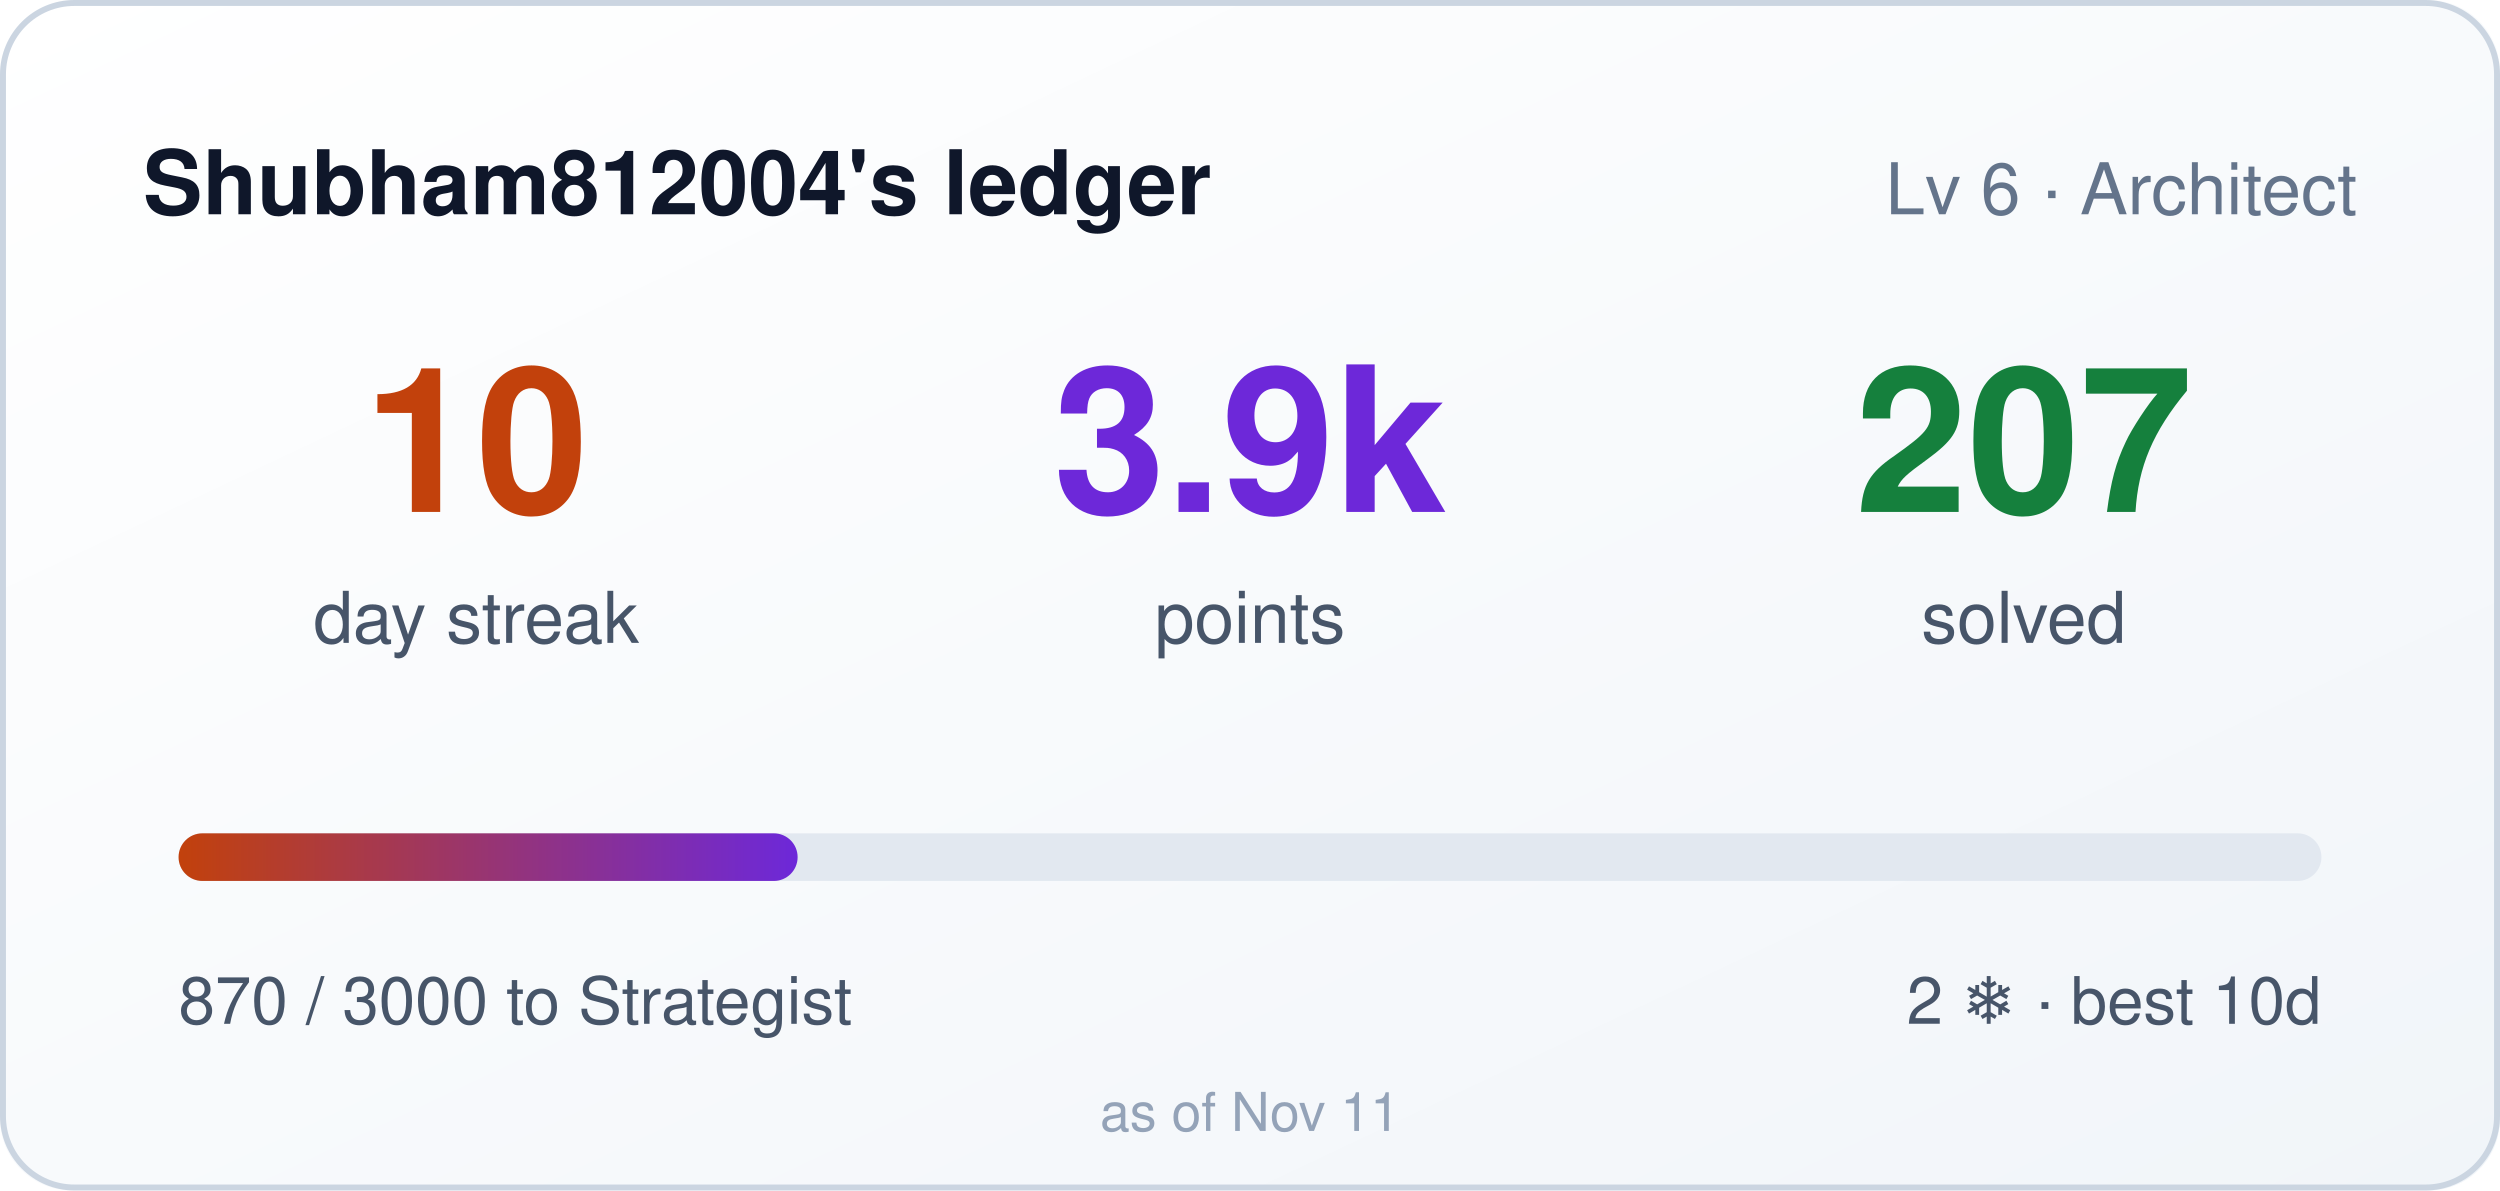
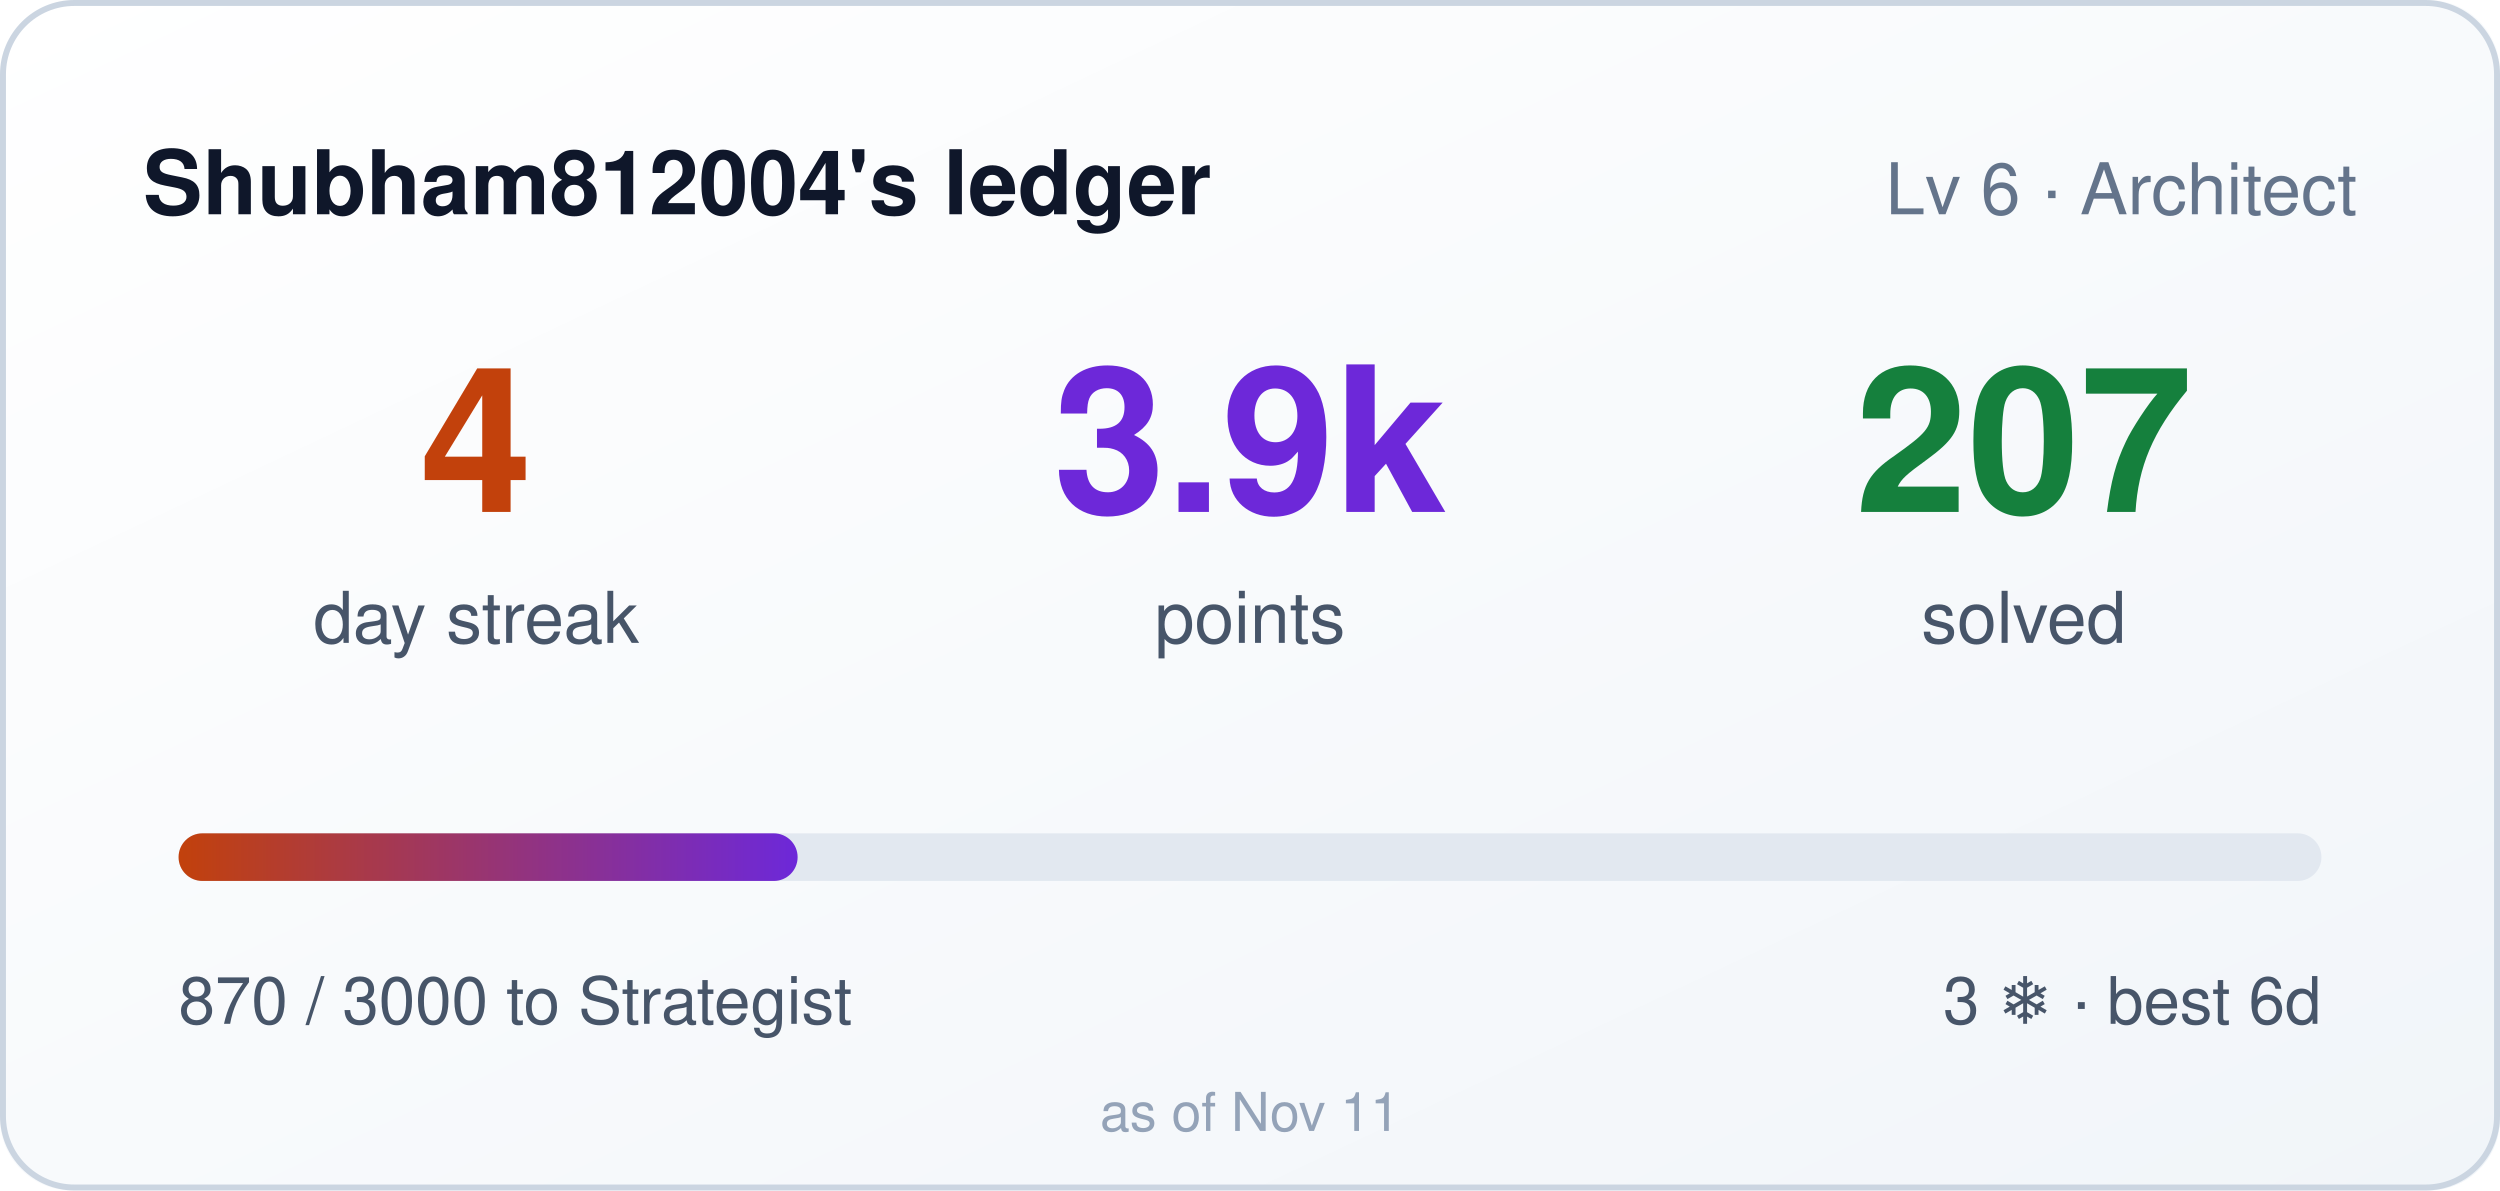
- <svg xmlns="http://www.w3.org/2000/svg" width="420" height="200" role="img" aria-label="Shubham812004's ledger: 10 day streak, 3870 points">
+ <svg xmlns="http://www.w3.org/2000/svg" width="420" height="200" role="img" aria-label="Shubham812004's ledger: 4 day streak, 3870 points">
  <style>
    .bar,.n{transform-box:fill-box}
    .bar{transform-origin:left center}
    @media (prefers-reduced-motion: no-preference){
      .bar{animation:cl-grow .9s cubic-bezier(.22,1,.36,1) both}
      .n{animation:cl-rise .5s ease-out both}
      .n2{animation-delay:.08s}
      .n3{animation-delay:.16s}
    }
    @keyframes cl-grow{from{transform:scaleX(0)}to{transform:scaleX(1)}}
    @keyframes cl-rise{from{opacity:0;transform:translateY(6px)}to{opacity:1;transform:none}}
  </style>
  <defs>
    <linearGradient id="bg" x1="0" y1="0" x2="1" y2="1">
      <stop offset="0" stop-color="#ffffff" />
      <stop offset="1" stop-color="#f1f5f9" />
    </linearGradient>
    <linearGradient id="bar" x1="0" y1="0" x2="1" y2="0">
      <stop offset="0" stop-color="#c2410c" />
      <stop offset="1" stop-color="#6d28d9" />
    </linearGradient>
  </defs>
  <rect width="420" height="200" rx="12" fill="url(#bg)" />
  <rect x="0.5" y="0.5" width="419" height="199" rx="12" fill="none" stroke="#cbd5e1" />
  <text x="24" y="36" fill="#0f172a" font-size="15" font-weight="600" font-family="Segoe UI,Helvetica,Arial,sans-serif">Shubham812004's ledger</text>
  <text x="396" y="36" fill="#64748b" font-size="12" text-anchor="end" font-family="Segoe UI,Helvetica,Arial,sans-serif">Lv 6 · Architect</text>
  <g font-family="Segoe UI,Helvetica,Arial,sans-serif">
-     <text class="n n1" x="80" y="86" fill="#c2410c" font-size="34" font-weight="700" text-anchor="middle">10</text>
+     <text class="n n1" x="80" y="86" fill="#c2410c" font-size="34" font-weight="700" text-anchor="middle">4</text>
    <text x="80" y="108" fill="#475569" font-size="12" text-anchor="middle">day streak</text>
    <text class="n n2" x="210" y="86" fill="#6d28d9" font-size="34" font-weight="700" text-anchor="middle">3.9k</text>
    <text x="210" y="108" fill="#475569" font-size="12" text-anchor="middle">points</text>
    <text class="n n3" x="340" y="86" fill="#15803d" font-size="34" font-weight="700" text-anchor="middle">207</text>
    <text x="340" y="108" fill="#475569" font-size="12" text-anchor="middle">solved</text>
  </g>
  <rect x="30" y="140" width="360" height="8" rx="4" fill="#e2e8f0" />
  <rect class="bar" x="30" y="140" width="104" height="8" rx="4" fill="url(#bar)" />
  <text x="30" y="172" fill="#475569" font-size="11" font-family="Segoe UI,Helvetica,Arial,sans-serif">870 / 3000 to Strategist</text>
-   <text x="390" y="172" fill="#475569" font-size="11" text-anchor="end" font-family="Segoe UI,Helvetica,Arial,sans-serif">2 ❄ · best 10d</text>
+   <text x="390" y="172" fill="#475569" font-size="11" text-anchor="end" font-family="Segoe UI,Helvetica,Arial,sans-serif">3 ❄ · best 6d</text>
  <text x="210" y="190" fill="#94a3b8" font-size="9" text-anchor="middle" font-family="Segoe UI,Helvetica,Arial,sans-serif">as of Nov 11</text>
</svg>
